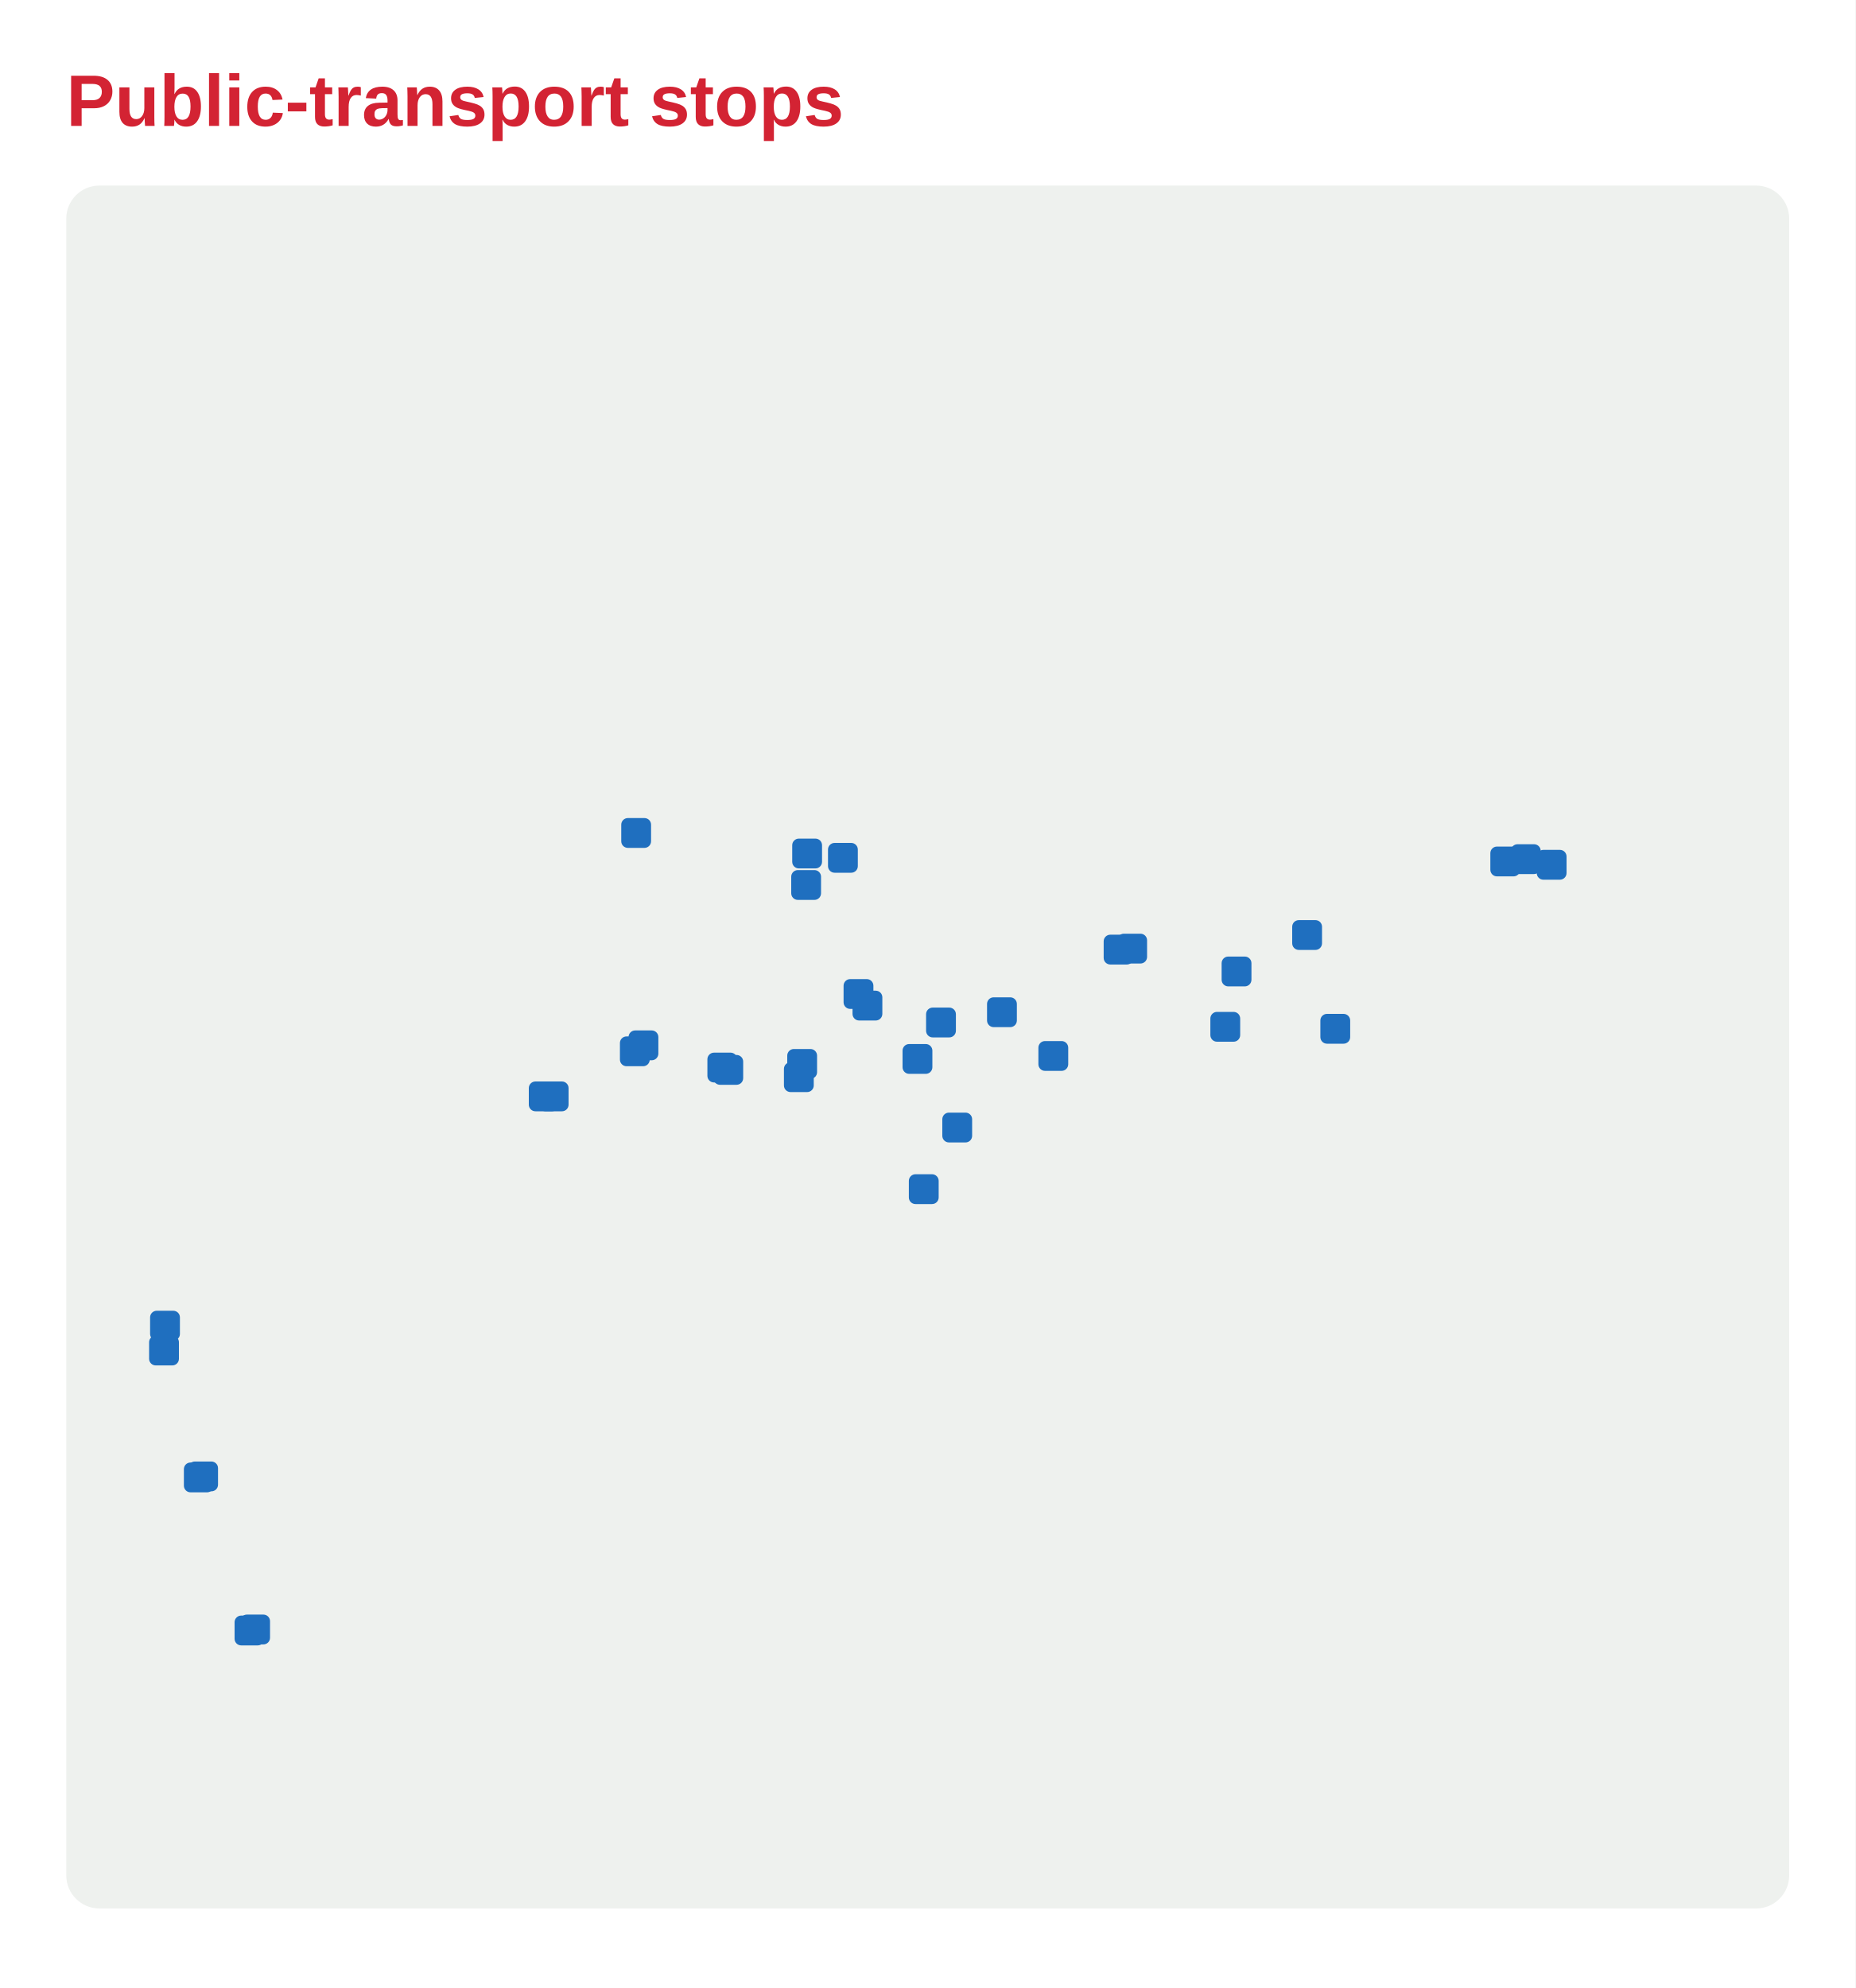
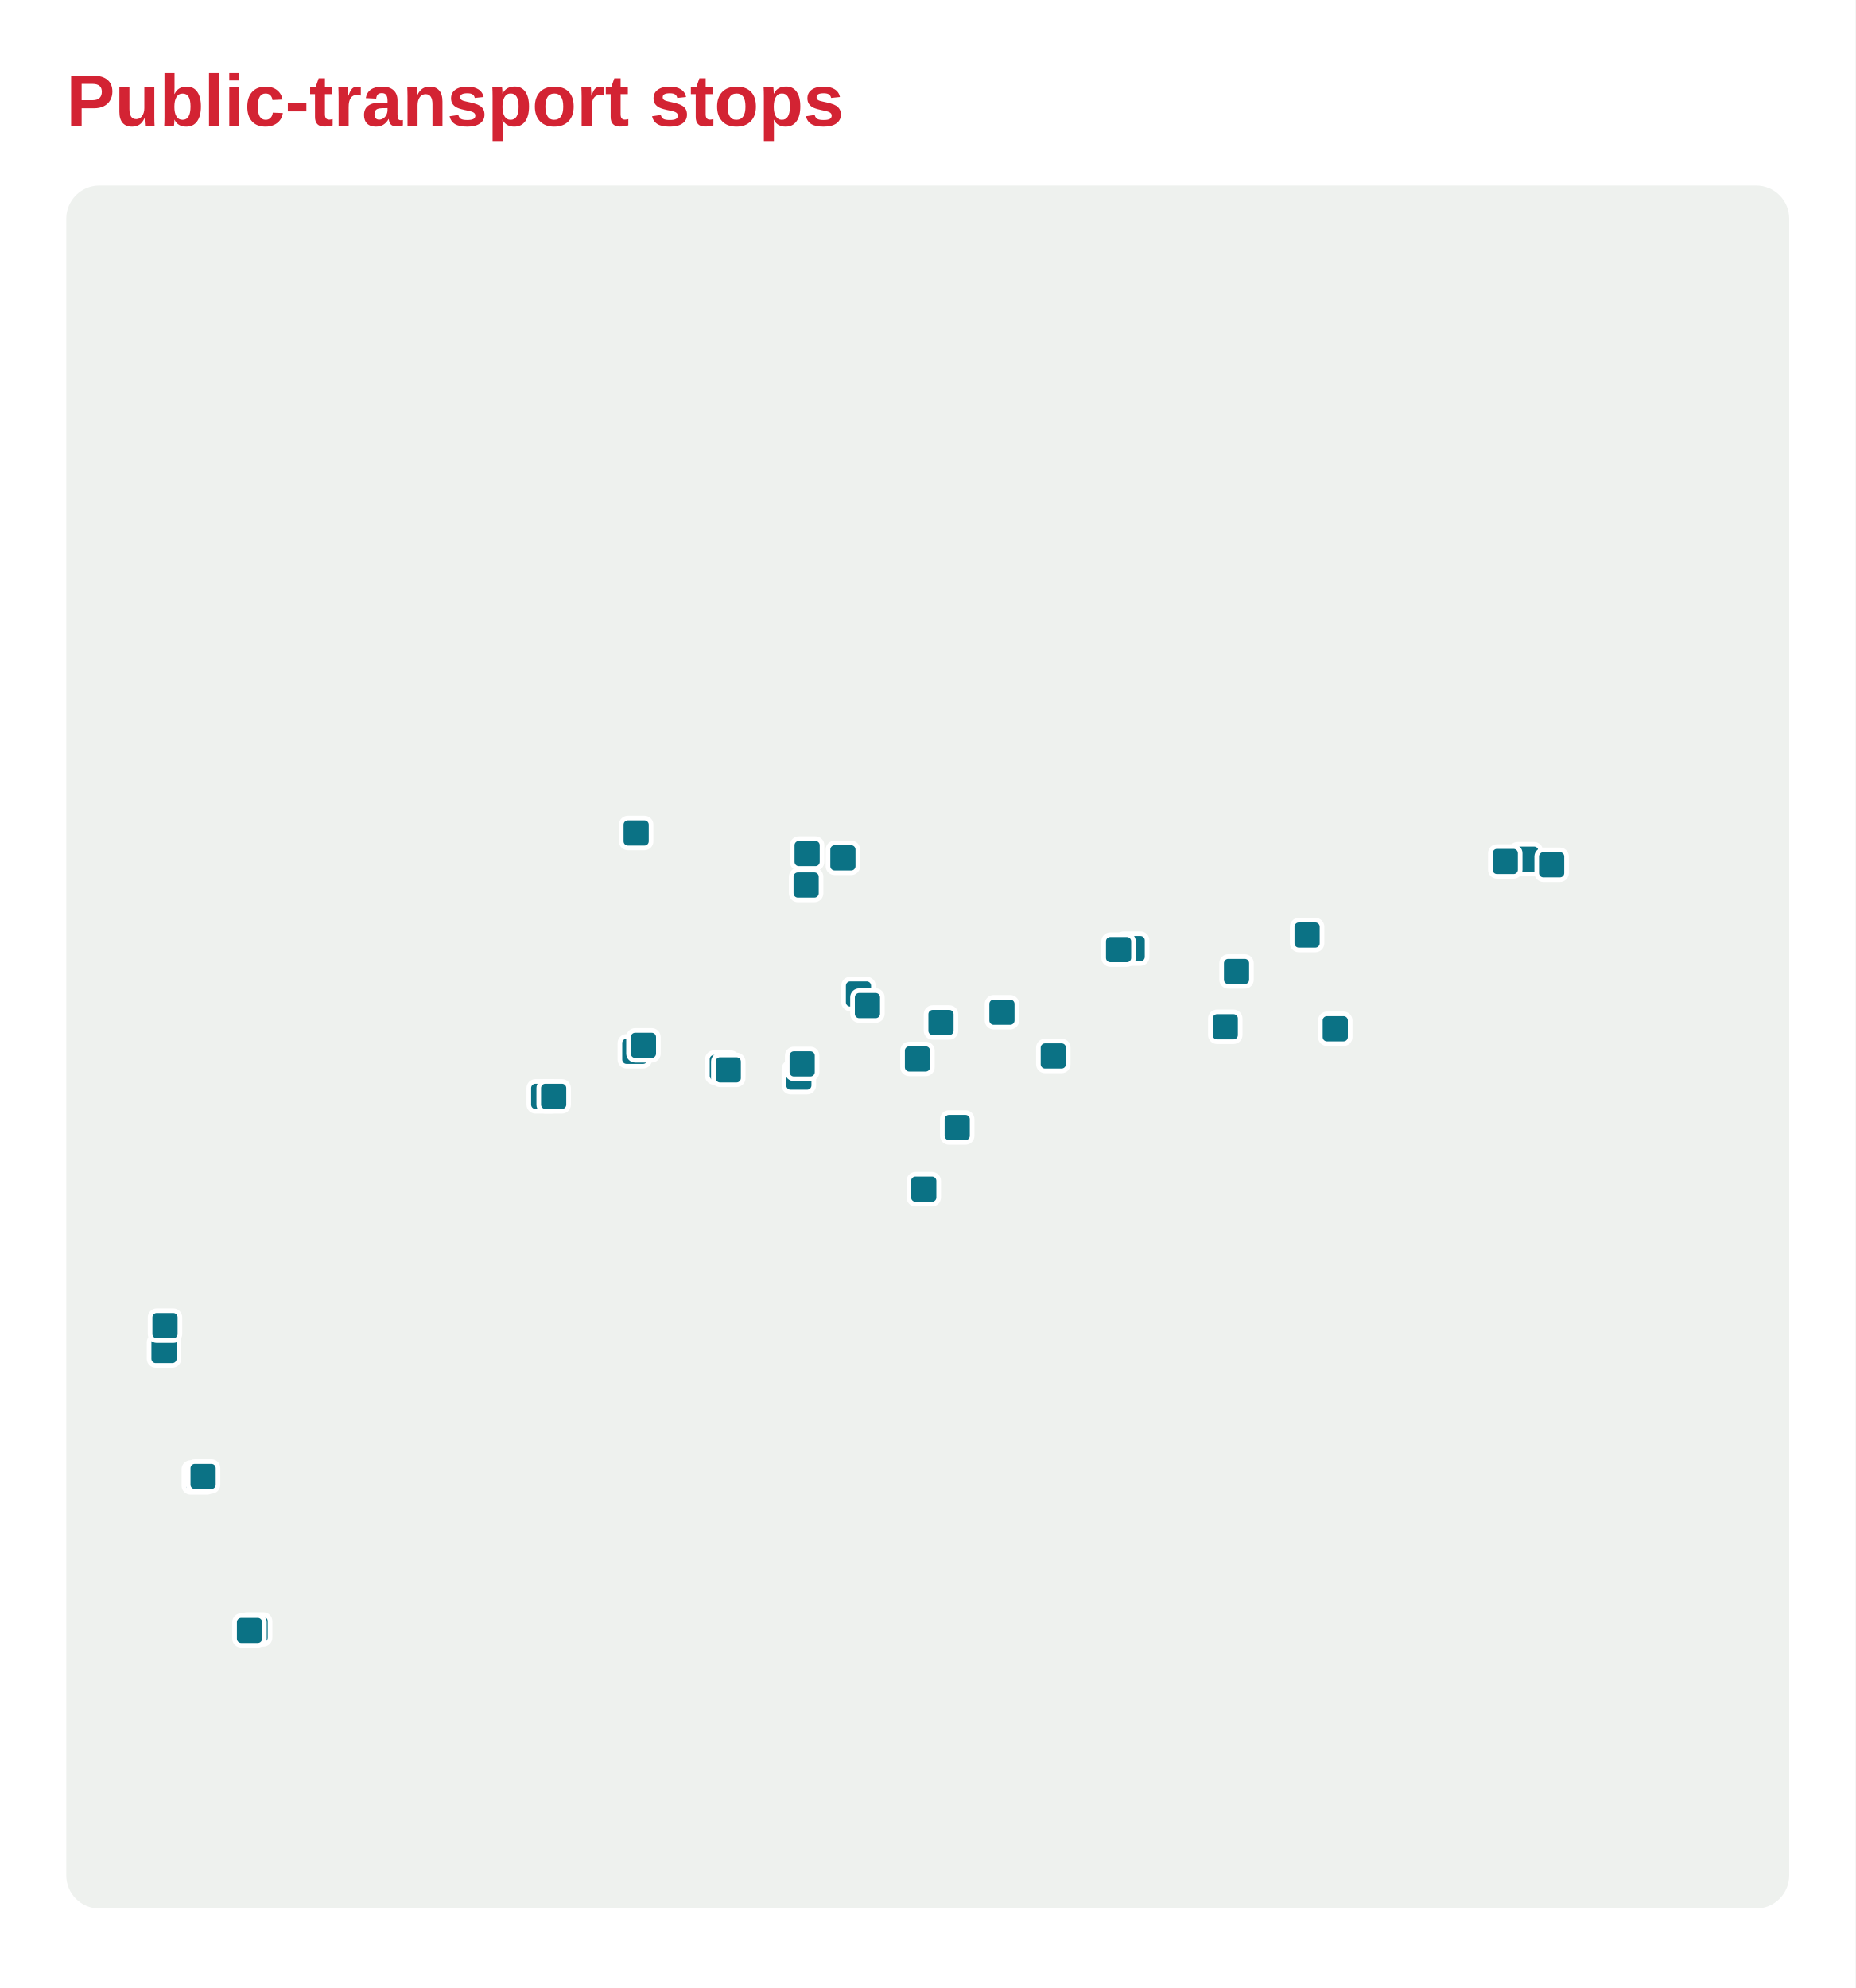
<svg xmlns="http://www.w3.org/2000/svg" viewBox="0 0 560 600" font-family="Arial, sans-serif">
  <rect width="560" height="600" fill="white" />
  <text x="20" y="38" fill="#D32333" font-weight="800" font-size="22">Public-transport stops</text>
  <rect x="20.0" y="56.0" width="520.0" height="520.0" rx="10" fill="#eef1ee" />
-   <rect x="456.0" y="254.8" width="9.0" height="9.0" rx="2" fill="#1f6fbf" />
-   <rect x="236.6" y="320.6" width="9.0" height="9.0" rx="2" fill="#1f6fbf" />
-   <rect x="213.5" y="317.7" width="9.0" height="9.0" rx="2" fill="#1f6fbf" />
-   <rect x="237.6" y="316.6" width="9.0" height="9.0" rx="2" fill="#1f6fbf" />
-   <rect x="284.4" y="335.8" width="9.0" height="9.0" rx="2" fill="#1f6fbf" />
-   <rect x="313.4" y="314.2" width="9.0" height="9.0" rx="2" fill="#1f6fbf" />
-   <rect x="449.8" y="255.5" width="9.0" height="9.0" rx="2" fill="#1f6fbf" />
-   <rect x="254.6" y="295.5" width="9.0" height="9.0" rx="2" fill="#1f6fbf" />
-   <rect x="238.8" y="262.6" width="9.0" height="9.0" rx="2" fill="#1f6fbf" />
-   <rect x="279.5" y="304.1" width="9.0" height="9.0" rx="2" fill="#1f6fbf" />
-   <rect x="272.4" y="315.1" width="9.0" height="9.0" rx="2" fill="#1f6fbf" />
-   <rect x="257.3" y="299.0" width="9.0" height="9.0" rx="2" fill="#1f6fbf" />
-   <rect x="274.3" y="354.4" width="9.0" height="9.0" rx="2" fill="#1f6fbf" />
-   <rect x="187.1" y="312.8" width="9.0" height="9.0" rx="2" fill="#1f6fbf" />
-   <rect x="189.7" y="311.0" width="9.0" height="9.0" rx="2" fill="#1f6fbf" />
-   <rect x="159.6" y="326.4" width="9.0" height="9.0" rx="2" fill="#1f6fbf" />
-   <rect x="162.6" y="326.4" width="9.0" height="9.0" rx="2" fill="#1f6fbf" />
-   <rect x="239.1" y="253.1" width="9.0" height="9.0" rx="2" fill="#1f6fbf" />
-   <rect x="249.9" y="254.4" width="9.0" height="9.0" rx="2" fill="#1f6fbf" />
-   <rect x="187.5" y="246.9" width="9.0" height="9.0" rx="2" fill="#1f6fbf" />
-   <rect x="55.5" y="441.4" width="9.0" height="9.0" rx="2" fill="#1f6fbf" />
-   <rect x="72.5" y="487.3" width="9.0" height="9.0" rx="2" fill="#1f6fbf" />
-   <rect x="45.0" y="403.1" width="9.0" height="9.0" rx="2" fill="#1f6fbf" />
-   <rect x="70.8" y="487.6" width="9.0" height="9.0" rx="2" fill="#1f6fbf" />
-   <rect x="56.8" y="441.1" width="9.0" height="9.0" rx="2" fill="#1f6fbf" />
-   <rect x="45.3" y="395.6" width="9.0" height="9.0" rx="2" fill="#1f6fbf" />
-   <rect x="463.8" y="256.5" width="9.0" height="9.0" rx="2" fill="#1f6fbf" />
-   <rect x="297.9" y="301.0" width="9.0" height="9.0" rx="2" fill="#1f6fbf" />
-   <rect x="398.5" y="306.0" width="9.0" height="9.0" rx="2" fill="#1f6fbf" />
-   <rect x="390.0" y="277.7" width="9.0" height="9.0" rx="2" fill="#1f6fbf" />
-   <rect x="368.7" y="288.7" width="9.0" height="9.0" rx="2" fill="#1f6fbf" />
-   <rect x="365.3" y="305.4" width="9.0" height="9.0" rx="2" fill="#1f6fbf" />
-   <rect x="337.2" y="281.8" width="9.0" height="9.0" rx="2" fill="#1f6fbf" />
-   <rect x="333.1" y="282.1" width="9.0" height="9.0" rx="2" fill="#1f6fbf" />
-   <rect x="215.3" y="318.4" width="9.0" height="9.0" rx="2" fill="#1f6fbf" />
+   <rect x="456.0" y="254.8" width="9.0" height="9.0" rx="2" fill="#0b7285" stroke="#ffffff" stroke-width="1.4" />
+   <rect x="236.6" y="320.6" width="9.0" height="9.0" rx="2" fill="#0b7285" stroke="#ffffff" stroke-width="1.4" />
+   <rect x="213.5" y="317.7" width="9.0" height="9.0" rx="2" fill="#0b7285" stroke="#ffffff" stroke-width="1.4" />
+   <rect x="237.6" y="316.6" width="9.0" height="9.0" rx="2" fill="#0b7285" stroke="#ffffff" stroke-width="1.4" />
+   <rect x="284.4" y="335.8" width="9.0" height="9.0" rx="2" fill="#0b7285" stroke="#ffffff" stroke-width="1.4" />
+   <rect x="313.4" y="314.2" width="9.0" height="9.0" rx="2" fill="#0b7285" stroke="#ffffff" stroke-width="1.4" />
+   <rect x="449.8" y="255.5" width="9.0" height="9.0" rx="2" fill="#0b7285" stroke="#ffffff" stroke-width="1.4" />
+   <rect x="254.6" y="295.5" width="9.0" height="9.0" rx="2" fill="#0b7285" stroke="#ffffff" stroke-width="1.4" />
+   <rect x="238.8" y="262.6" width="9.0" height="9.0" rx="2" fill="#0b7285" stroke="#ffffff" stroke-width="1.4" />
+   <rect x="279.5" y="304.1" width="9.0" height="9.0" rx="2" fill="#0b7285" stroke="#ffffff" stroke-width="1.4" />
+   <rect x="272.4" y="315.1" width="9.0" height="9.0" rx="2" fill="#0b7285" stroke="#ffffff" stroke-width="1.4" />
+   <rect x="257.3" y="299.0" width="9.0" height="9.0" rx="2" fill="#0b7285" stroke="#ffffff" stroke-width="1.4" />
+   <rect x="274.3" y="354.4" width="9.0" height="9.0" rx="2" fill="#0b7285" stroke="#ffffff" stroke-width="1.4" />
+   <rect x="187.1" y="312.8" width="9.0" height="9.0" rx="2" fill="#0b7285" stroke="#ffffff" stroke-width="1.4" />
+   <rect x="189.7" y="311.0" width="9.0" height="9.0" rx="2" fill="#0b7285" stroke="#ffffff" stroke-width="1.4" />
+   <rect x="159.6" y="326.4" width="9.0" height="9.0" rx="2" fill="#0b7285" stroke="#ffffff" stroke-width="1.4" />
+   <rect x="162.6" y="326.4" width="9.0" height="9.0" rx="2" fill="#0b7285" stroke="#ffffff" stroke-width="1.4" />
+   <rect x="239.1" y="253.1" width="9.0" height="9.0" rx="2" fill="#0b7285" stroke="#ffffff" stroke-width="1.4" />
+   <rect x="249.9" y="254.4" width="9.0" height="9.0" rx="2" fill="#0b7285" stroke="#ffffff" stroke-width="1.4" />
+   <rect x="187.5" y="246.9" width="9.0" height="9.0" rx="2" fill="#0b7285" stroke="#ffffff" stroke-width="1.4" />
+   <rect x="55.5" y="441.4" width="9.0" height="9.0" rx="2" fill="#0b7285" stroke="#ffffff" stroke-width="1.4" />
+   <rect x="72.5" y="487.3" width="9.0" height="9.0" rx="2" fill="#0b7285" stroke="#ffffff" stroke-width="1.4" />
+   <rect x="45.0" y="403.1" width="9.0" height="9.0" rx="2" fill="#0b7285" stroke="#ffffff" stroke-width="1.4" />
+   <rect x="70.8" y="487.6" width="9.0" height="9.0" rx="2" fill="#0b7285" stroke="#ffffff" stroke-width="1.4" />
+   <rect x="56.8" y="441.1" width="9.0" height="9.0" rx="2" fill="#0b7285" stroke="#ffffff" stroke-width="1.4" />
+   <rect x="45.3" y="395.6" width="9.0" height="9.0" rx="2" fill="#0b7285" stroke="#ffffff" stroke-width="1.4" />
+   <rect x="463.8" y="256.5" width="9.0" height="9.0" rx="2" fill="#0b7285" stroke="#ffffff" stroke-width="1.4" />
+   <rect x="297.9" y="301.0" width="9.0" height="9.0" rx="2" fill="#0b7285" stroke="#ffffff" stroke-width="1.4" />
+   <rect x="398.5" y="306.0" width="9.0" height="9.0" rx="2" fill="#0b7285" stroke="#ffffff" stroke-width="1.4" />
+   <rect x="390.0" y="277.7" width="9.0" height="9.0" rx="2" fill="#0b7285" stroke="#ffffff" stroke-width="1.4" />
+   <rect x="368.7" y="288.7" width="9.0" height="9.0" rx="2" fill="#0b7285" stroke="#ffffff" stroke-width="1.4" />
+   <rect x="365.3" y="305.4" width="9.0" height="9.0" rx="2" fill="#0b7285" stroke="#ffffff" stroke-width="1.4" />
+   <rect x="337.2" y="281.8" width="9.0" height="9.0" rx="2" fill="#0b7285" stroke="#ffffff" stroke-width="1.4" />
+   <rect x="333.1" y="282.1" width="9.0" height="9.0" rx="2" fill="#0b7285" stroke="#ffffff" stroke-width="1.4" />
+   <rect x="215.3" y="318.4" width="9.0" height="9.0" rx="2" fill="#0b7285" stroke="#ffffff" stroke-width="1.4" />
</svg>
